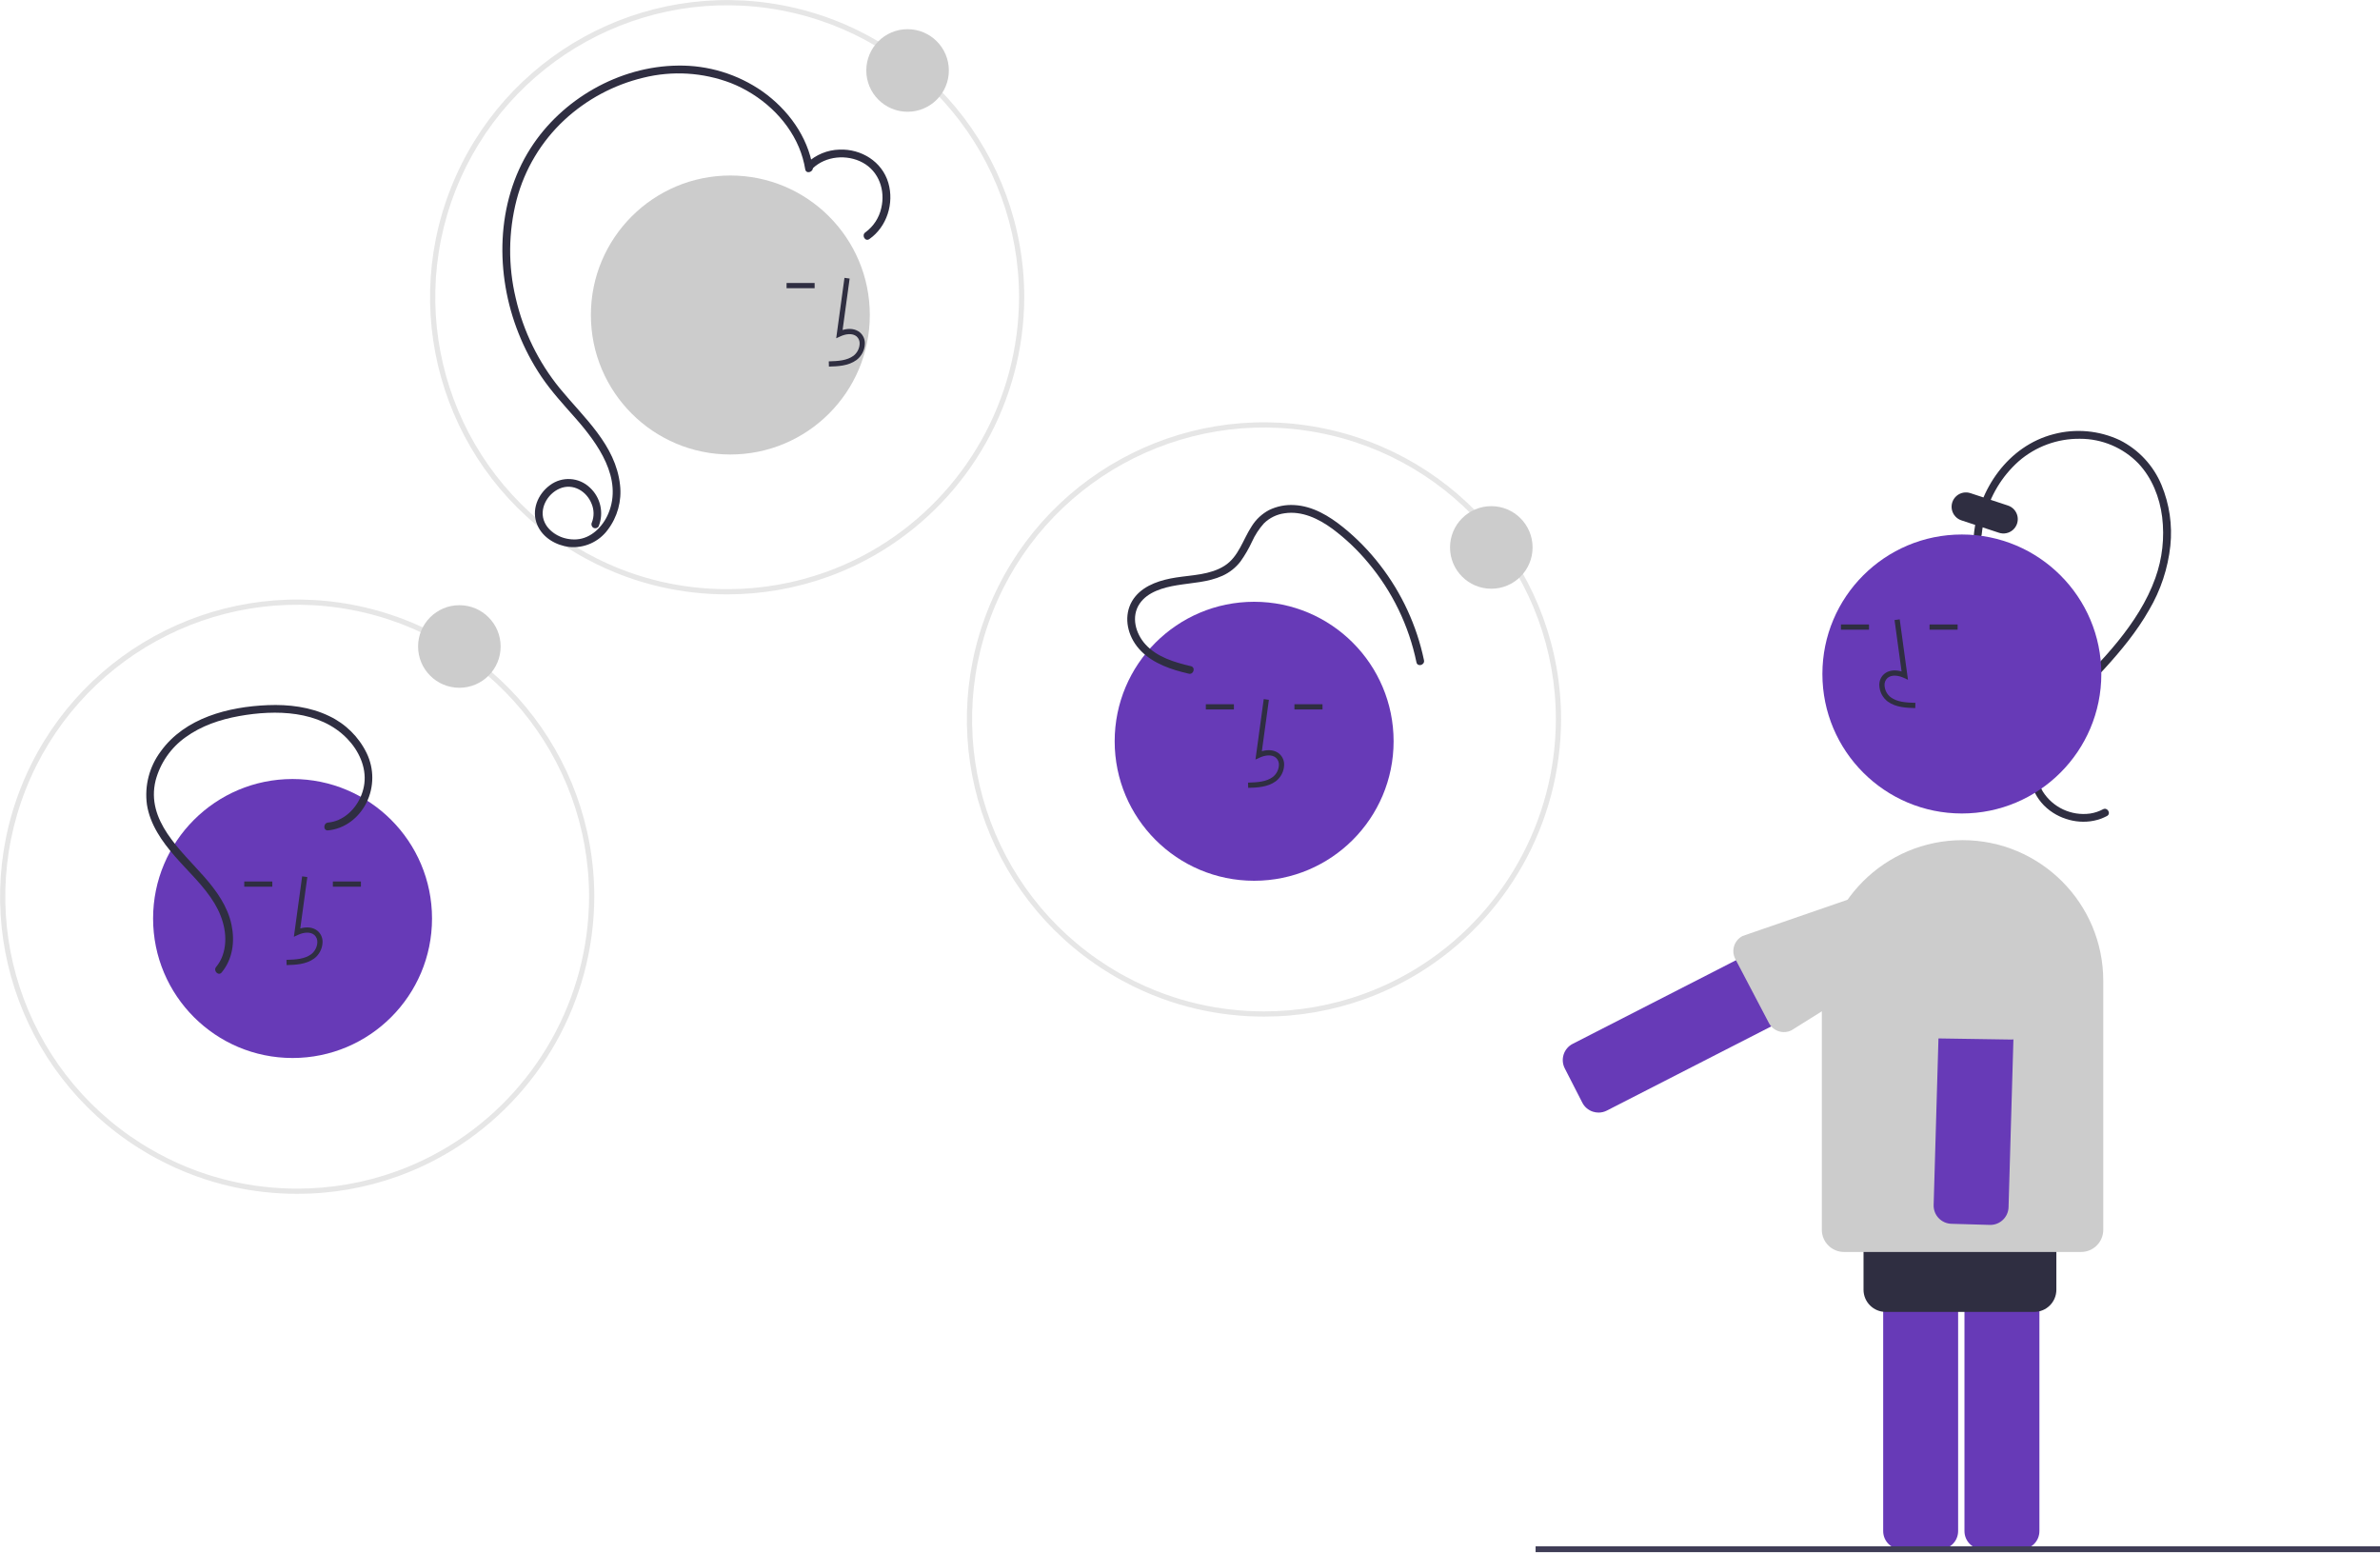
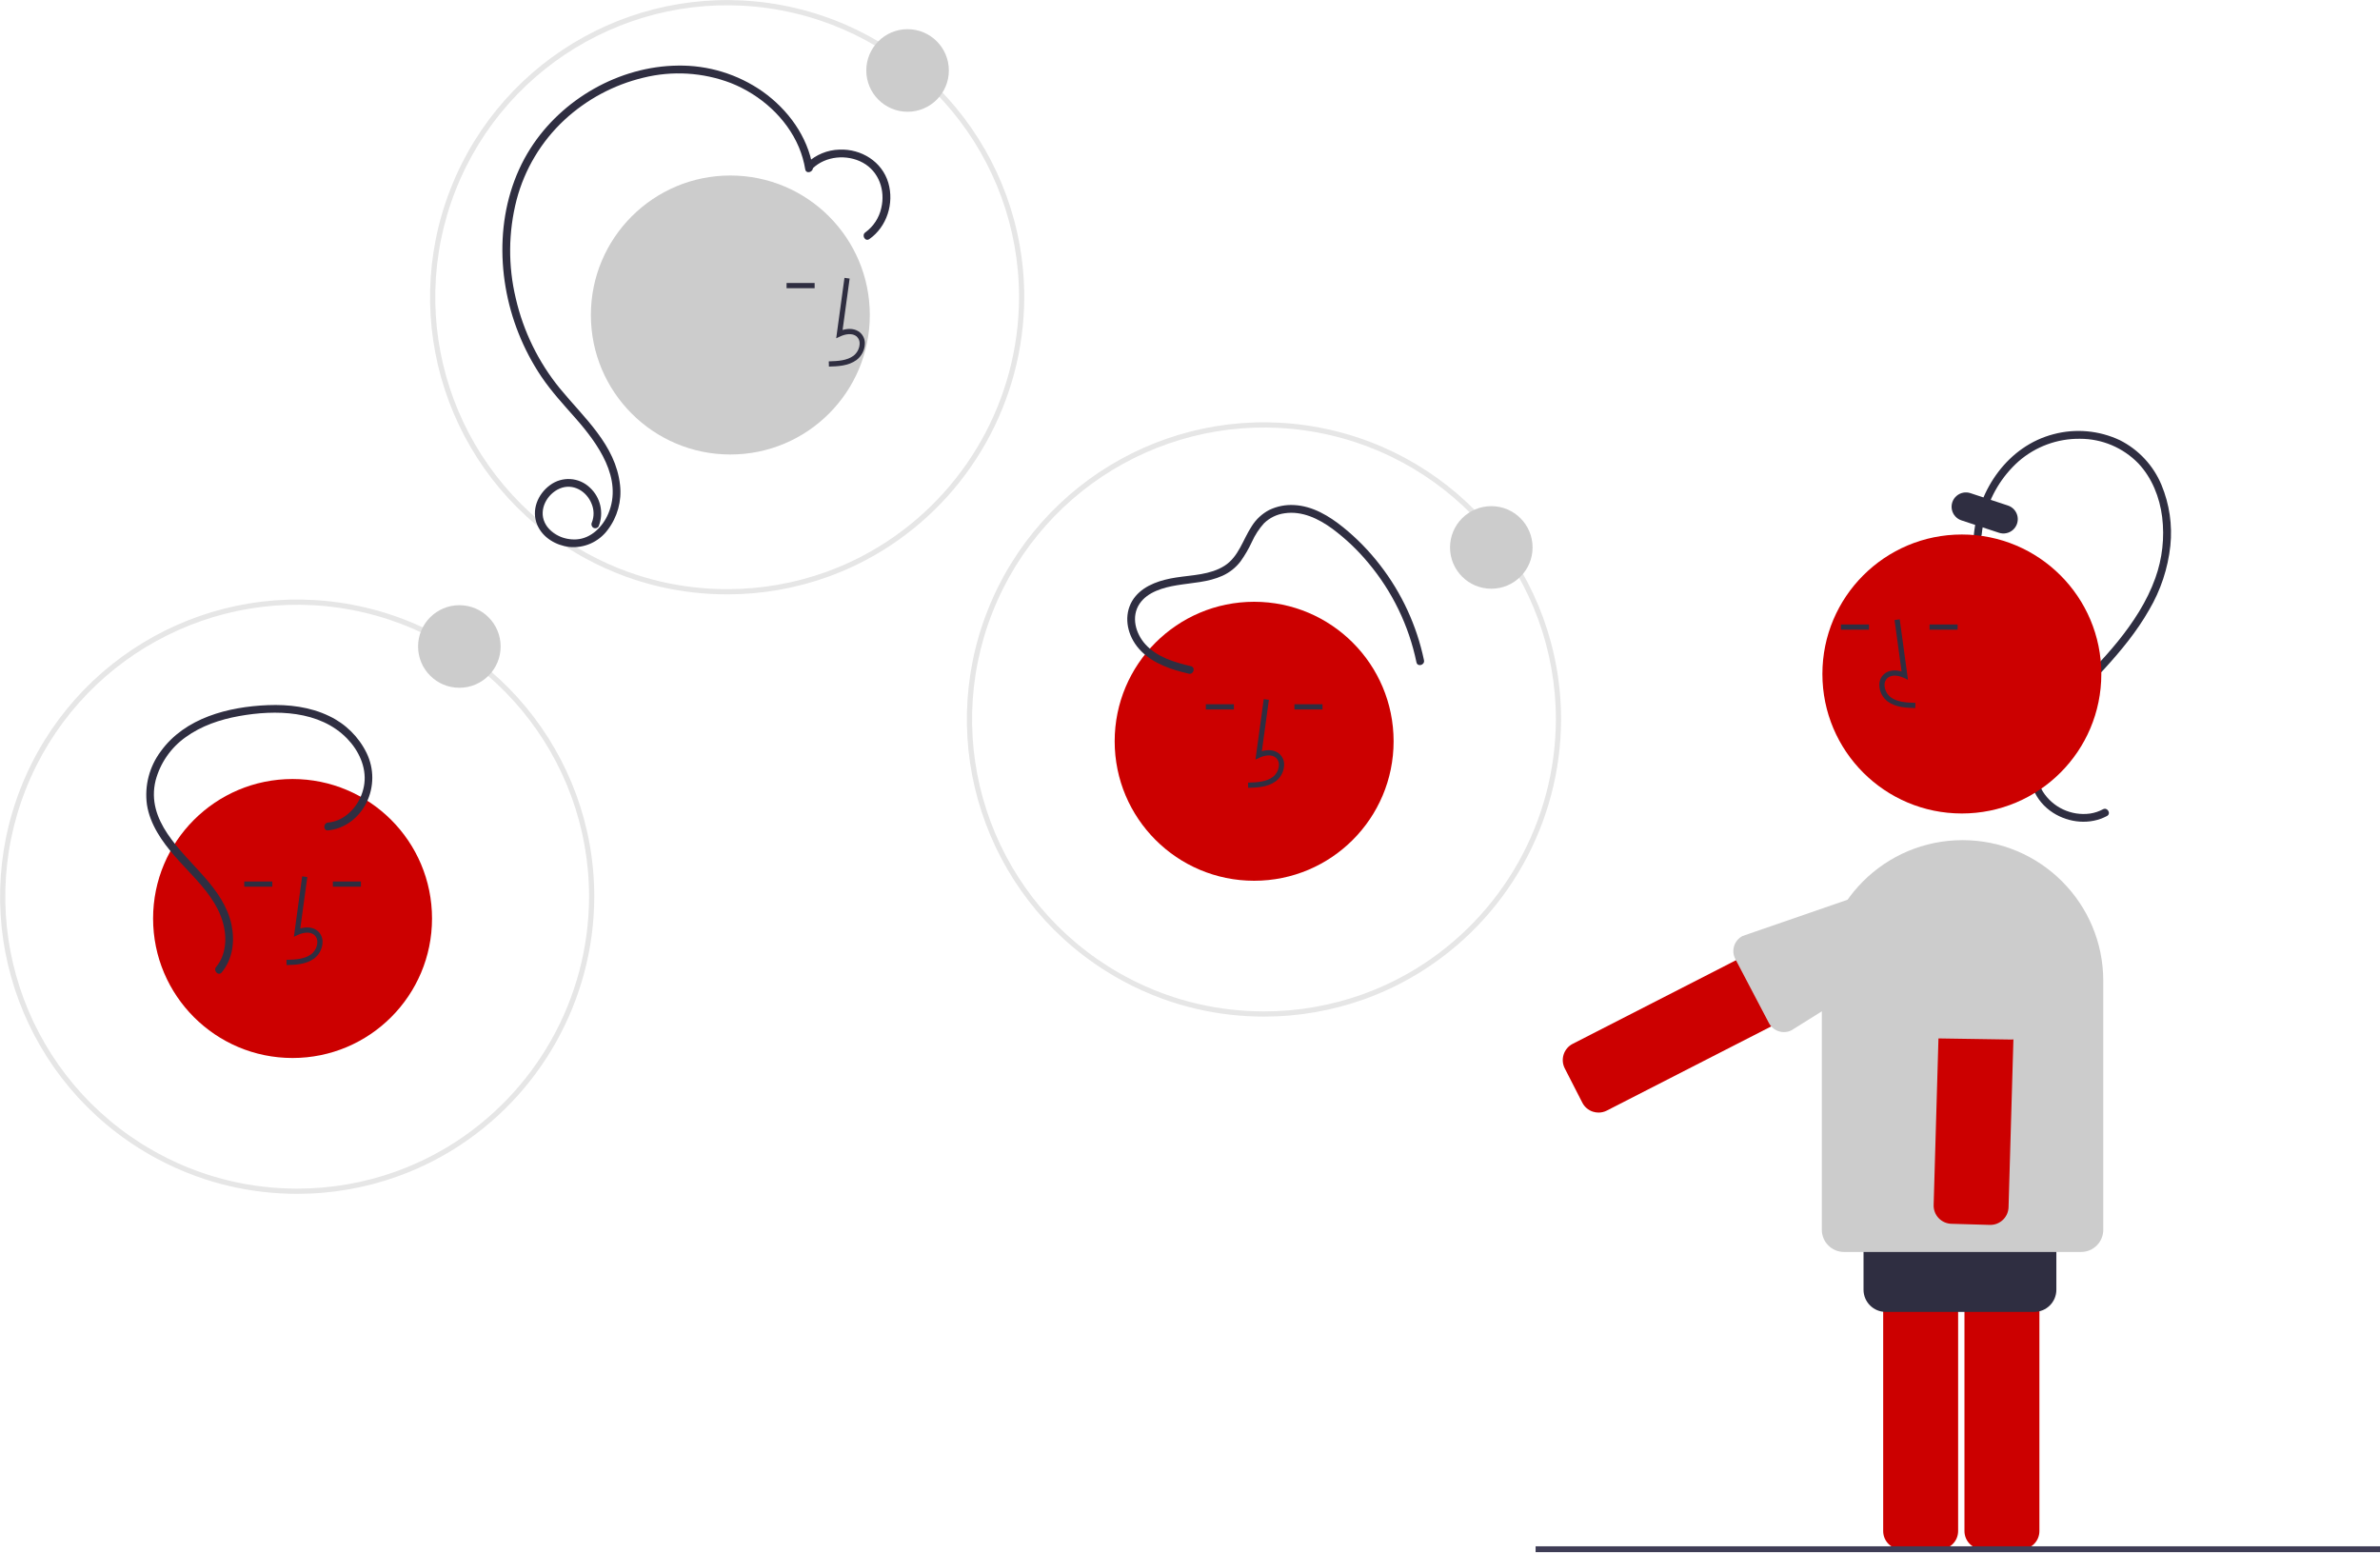
<svg xmlns="http://www.w3.org/2000/svg" data-name="Layer 1" width="913.307" height="595.513" viewBox="0 0 913.307 595.513">
-   <path d="M887.763,746.68H873.004a7.008,7.008,0,0,1-7-7V616.667a7.008,7.008,0,0,1,7-7h14.759a7.008,7.008,0,0,1,7,7V739.68A7.008,7.008,0,0,1,887.763,746.68Z" transform="translate(-143.3464 -152.2437)" fill="#673ab7" />
-   <path d="M918.956,746.68H904.196a7.008,7.008,0,0,1-7-7V616.667a7.008,7.008,0,0,1,7-7h14.76a7.008,7.008,0,0,1,7,7V739.68A7.008,7.008,0,0,1,918.956,746.68Z" transform="translate(-143.3464 -152.2437)" fill="#673ab7" />
+   <path d="M887.763,746.68H873.004a7.008,7.008,0,0,1-7-7V616.667a7.008,7.008,0,0,1,7-7h14.759a7.008,7.008,0,0,1,7,7V739.68A7.008,7.008,0,0,1,887.763,746.68Z" transform="translate(-143.3464 -152.2437)" fill="#cc0000" />
+   <path d="M918.956,746.68H904.196a7.008,7.008,0,0,1-7-7V616.667a7.008,7.008,0,0,1,7-7h14.76a7.008,7.008,0,0,1,7,7V739.68A7.008,7.008,0,0,1,918.956,746.68Z" transform="translate(-143.3464 -152.2437)" fill="#cc0000" />
  <path d="M923.96,655.585h-57a8.51,8.51,0,0,1-8.5-8.5v-16a8.51,8.51,0,0,1,8.5-8.5h57a8.51,8.51,0,0,1,8.5,8.5v16A8.51,8.51,0,0,1,923.96,655.585Z" transform="translate(-143.3464 -152.2437)" fill="#2f2e41" />
  <path d="M900.806,357.308c1.742-17.359,13.15-33.959,30.567-38.477a37.3,37.3,0,0,1,25.475,2.311,33.729,33.729,0,0,1,15.956,17.171,47.98,47.98,0,0,1,3.402,23.311,61.339,61.339,0,0,1-8.117,24.556c-4.724,8.329-10.867,15.774-17.315,22.815-6.57,7.173-14.002,13.773-19.53,21.827-4.903,7.142-8.845,16.843-4.014,25.063a18.511,18.511,0,0,0,18.183,8.494,15.414,15.414,0,0,0,4.947-1.642c1.703-.909,3.22,1.68,1.514,2.59-6.47,3.454-14.515,2.672-20.627-1.213-7.045-4.477-10.19-12.379-8.87-20.548,1.506-9.313,8-17.31,14.235-24.013,6.513-7.003,13.335-13.689,19.368-21.128,5.959-7.348,11.28-15.459,14.47-24.418a51.06,51.06,0,0,0,2.61-23.387c-.95-7.537-3.881-15.006-9.139-20.582a31.115,31.115,0,0,0-22.385-9.446,35.198,35.198,0,0,0-23.59,8.673,42.746,42.746,0,0,0-13.028,21.719,44.018,44.018,0,0,0-1.11,6.324c-.191,1.903-3.193,1.923-3,0Z" transform="translate(-143.3464 -152.2437)" fill="#2f2e41" />
  <path d="M910.352,356.62,896.108,351.917a5.5,5.5,0,1,1,3.449-10.444l14.244,4.703a5.5,5.5,0,1,1-3.449,10.444Z" transform="translate(-143.3464 -152.2437)" fill="#2f2e41" />
  <rect x="589.275" y="593.272" width="324.033" height="2.241" fill="#3f3d56" />
  <path d="M628.322,542.285a114.633,114.633,0,0,1-25.717-2.926,113.133,113.133,0,0,1-12.801-3.774h-0l-.175-.06a113.828,113.828,0,0,1-15.638-7.043c-1.292-.694-2.598-1.439-3.877-2.211-.88-.521-1.748-1.055-2.616-1.6A114.007,114.007,0,1,1,742.4,428.285v-.001a114.571,114.571,0,0,1-54.75,97.405c-1.958,1.194-3.978,2.339-6.172,3.499-2.984,1.58-6.033,3.018-9.072,4.279l-.563.241c-1.051.435-2.103.85-3.164,1.243-.483.188-.991.38-1.499.563a113.947,113.947,0,0,1-38.746,6.77Zm-38.169-8.697.167.057A110.928,110.928,0,0,0,603.056,537.41a112.577,112.577,0,0,0,25.268,2.875c.036,0,.073.002.11,0a111.959,111.959,0,0,0,38.068-6.65c.492-.178.984-.364,1.467-.553.842-.312,1.668-.634,2.492-.968v-.001l.622-.264c3.165-1.292,6.348-2.781,9.46-4.429,2.159-1.142,4.143-2.267,6.067-3.439a112.562,112.562,0,0,0,53.791-95.695v-.001A112.007,112.007,0,1,0,568.564,522.979c.851.534,1.703,1.059,2.575,1.575,1.259.759,2.536,1.487,3.804,2.169A111.849,111.849,0,0,0,590.153,533.588Z" transform="translate(-143.3464 -152.2437)" fill="#e6e6e6" />
  <path d="M422.322,380.285a114.633,114.633,0,0,1-25.717-2.926,113.133,113.133,0,0,1-12.801-3.774h-0l-.175-.06a113.828,113.828,0,0,1-15.638-7.043c-1.292-.694-2.598-1.439-3.877-2.211-.88-.521-1.748-1.055-2.616-1.6A114.007,114.007,0,1,1,536.4,266.285v-.001a114.571,114.571,0,0,1-54.75,97.405c-1.958,1.194-3.978,2.339-6.172,3.499-2.984,1.58-6.033,3.018-9.072,4.279l-.563.241c-1.051.435-2.103.85-3.164,1.243-.483.188-.991.38-1.499.563a113.947,113.947,0,0,1-38.746,6.77C422.397,380.284,422.361,380.285,422.322,380.285Zm-38.169-8.697.167.057A110.928,110.928,0,0,0,397.056,375.41a112.577,112.577,0,0,0,25.268,2.875c.037,0,.073.001.11,0a111.959,111.959,0,0,0,38.068-6.65c.492-.178.984-.364,1.467-.553.842-.312,1.668-.634,2.492-.968v-.001l.622-.264c3.165-1.292,6.348-2.781,9.46-4.429,2.159-1.142,4.143-2.267,6.067-3.439a112.562,112.562,0,0,0,53.791-95.695v-.001A112.007,112.007,0,1,0,362.564,360.979c.851.534,1.703,1.059,2.575,1.575,1.259.759,2.536,1.487,3.804,2.169A111.849,111.849,0,0,0,384.153,371.588Z" transform="translate(-143.3464 -152.2437)" fill="#e6e6e6" />
  <path d="M257.322,610.285a114.633,114.633,0,0,1-25.717-2.926,113.133,113.133,0,0,1-12.801-3.774h-0l-.175-.06a113.828,113.828,0,0,1-15.638-7.043c-1.292-.694-2.598-1.439-3.877-2.211-.88-.521-1.748-1.055-2.616-1.6A114.007,114.007,0,1,1,371.4,496.285v-.001a114.571,114.571,0,0,1-54.75,97.405c-1.958,1.194-3.978,2.339-6.172,3.499-2.984,1.58-6.033,3.018-9.072,4.279l-.563.241c-1.051.435-2.103.85-3.164,1.243-.483.188-.991.38-1.499.563a113.947,113.947,0,0,1-38.746,6.77C257.397,610.286,257.36,610.285,257.322,610.285Zm-38.169-8.697.167.057A110.928,110.928,0,0,0,232.056,605.41a112.577,112.577,0,0,0,25.268,2.875c.036.002.071.001.11,0a111.959,111.959,0,0,0,38.068-6.65c.492-.178.984-.364,1.467-.553.842-.312,1.668-.634,2.492-.968v-.001l.622-.264c3.165-1.292,6.348-2.781,9.46-4.429,2.159-1.142,4.143-2.267,6.067-3.439a112.562,112.562,0,0,0,53.791-95.695v-.001A112.007,112.007,0,1,0,197.564,590.979c.851.534,1.703,1.059,2.575,1.575,1.259.759,2.536,1.487,3.804,2.169A111.849,111.849,0,0,0,219.153,601.588Z" transform="translate(-143.3464 -152.2437)" fill="#e6e6e6" />
  <circle cx="176.275" cy="248.038" r="15.839" fill="#ccc" />
  <circle cx="348.275" cy="27.038" r="15.839" fill="#ccc" />
  <circle cx="572.275" cy="210.038" r="15.839" fill="#ccc" />
-   <circle cx="752.85" cy="258.591" r="53.519" fill="#673ab7" />
-   <path d="M756.779,579.106a7.027,7.027,0,0,1-2.157-.342,6.953,6.953,0,0,1-4.081-3.473l-6.725-13.139a6.999,6.999,0,0,1,3.043-9.42l109.503-56.048a7.001,7.001,0,0,1,9.421,3.043l6.725,13.139a7,7,0,0,1-3.042,9.42L759.963,578.335A6.94,6.94,0,0,1,756.779,579.106Z" transform="translate(-143.3464 -152.2437)" fill="#673ab7" />
+   <circle cx="752.85" cy="258.591" r="53.519" fill="#cc0000" />
+   <path d="M756.779,579.106a7.027,7.027,0,0,1-2.157-.342,6.953,6.953,0,0,1-4.081-3.473l-6.725-13.139a6.999,6.999,0,0,1,3.043-9.42l109.503-56.048a7.001,7.001,0,0,1,9.421,3.043l6.725,13.139a7,7,0,0,1-3.042,9.42L759.963,578.335A6.94,6.94,0,0,1,756.779,579.106Z" transform="translate(-143.3464 -152.2437)" fill="#cc0000" />
  <path d="M941.96,632.585h-91a8.51,8.51,0,0,1-8.5-8.5v-95.5a54,54,0,0,1,108,0v95.5A8.51,8.51,0,0,1,941.96,632.585Z" transform="translate(-143.3464 -152.2437)" fill="#ccc" />
-   <path d="M907.123,622.206c-.069,0-.139-.001-.208-.003l-14.754-.427a7.001,7.001,0,0,1-6.794-7.2l3.561-122.963a6.96,6.96,0,0,1,2.193-4.888c.136-.129.277-.251.42-.366a6.986,6.986,0,0,1,4.588-1.54l14.752.427a7.011,7.011,0,0,1,6.795,7.201L914.115,615.41a7.008,7.008,0,0,1-6.992,6.796Z" transform="translate(-143.3464 -152.2437)" fill="#673ab7" />
+   <path d="M907.123,622.206c-.069,0-.139-.001-.208-.003l-14.754-.427a7.001,7.001,0,0,1-6.794-7.2l3.561-122.963a6.96,6.96,0,0,1,2.193-4.888c.136-.129.277-.251.42-.366a6.986,6.986,0,0,1,4.588-1.54l14.752.427a7.011,7.011,0,0,1,6.795,7.201L914.115,615.41a7.008,7.008,0,0,1-6.992,6.796Z" transform="translate(-143.3464 -152.2437)" fill="#cc0000" />
  <path d="M892.854,482.131a6.448,6.448,0,0,1,4.261-1.43l14.753.427a6.508,6.508,0,0,1,6.31,6.686l3.439,56.963a6.506,6.506,0,0,1-6.686,6.308l-0.0 0-27.753-.428a6.499,6.499,0,0,1-6.309-6.685l6.093-55.887c.05-1.735,4.242-4.422,5.504-5.615C892.59,482.351,892.721,482.238,892.854,482.131Z" transform="translate(-143.3464 -152.2437)" fill="#ccc" />
  <path d="M872.104,492.297a6.448,6.448,0,0,1,3.294,3.057l6.682,13.159a6.509,6.509,0,0,1-2.853,8.739l-48.378,30.269a6.506,6.506,0,0,1-8.738-2.853l-0-0-12.901-24.577a6.499,6.499,0,0,1,2.853-8.738l54.596-18.853a6.461,6.461,0,0,1,4.96-.383C871.784,492.171,871.946,492.232,872.104,492.297Z" transform="translate(-143.3464 -152.2437)" fill="#ccc" />
  <path d="M878.316,423.912c-3.306-.093-7.421-.208-10.59-2.523a8.13,8.13,0,0,1-3.2-6.071,5.47,5.47,0,0,1,1.86-4.494c1.656-1.399,4.073-1.727,6.679-.961l-2.7-19.727,1.981-.271,3.174,23.19-1.655-.759c-1.918-.881-4.552-1.328-6.188.055a3.514,3.514,0,0,0-1.152,2.896,6.144,6.144,0,0,0,2.381,4.527c2.466,1.802,5.746,2.035,9.466,2.139Z" transform="translate(-143.3464 -152.2437)" fill="#2f2e41" />
  <rect x="706.448" y="239.594" width="10.772" height="2" fill="#2f2e41" />
  <rect x="740.448" y="239.594" width="10.772" height="2" fill="#2f2e41" />
-   <circle cx="481.266" cy="284.404" r="53.519" fill="#673ab7" />
+   <circle cx="481.266" cy="284.404" r="53.519" fill="#cc0000" />
  <path d="M600.332,407.832c-6.247-1.473-12.991-3.456-17.446-8.374-3.793-4.187-5.572-10.648-2.211-15.612,3.069-4.532,9.123-6.195,14.218-7.045,5.922-.988,12.008-1.132,17.566-3.653a18.174,18.174,0,0,0,6.932-5.5,47.273,47.273,0,0,0,4.386-7.548,27.527,27.527,0,0,1,4.602-7.069,13.932,13.932,0,0,1,7.894-3.854c6.705-1.019,13.07,2.079,18.345,5.927a79.663,79.663,0,0,1,13.805,13.1,86.633,86.633,0,0,1,18.476,38.152c.39,1.89,3.282,1.09,2.893-.798a89.462,89.462,0,0,0-16.869-36.524,86.528,86.528,0,0,0-14.107-14.457c-5.436-4.379-11.713-8.196-18.863-8.557a19.438,19.438,0,0,0-9.589,1.904,17.446,17.446,0,0,0-6.682,6.223c-3.369,5.109-4.994,11.712-10.429,15.168-5.505,3.501-12.398,3.535-18.643,4.509-5.555.866-11.739,2.696-15.499,7.157-4.159,4.934-4.003,11.658-.896,17.1,3.452,6.047,9.866,9.346,16.306,11.314,1.654.505,3.33.931,5.013,1.328,1.878.443,2.679-2.449.798-2.893Z" transform="translate(-143.3464 -152.2437)" fill="#2f2e41" />
  <path d="M622.327,454.517l-.056-2c3.721-.104,7.001-.337,9.466-2.138a6.148,6.148,0,0,0,2.381-4.528,3.514,3.514,0,0,0-1.153-2.895c-1.636-1.382-4.269-.935-6.188-.055l-1.655.759,3.173-23.19,1.981.271-2.699,19.727c2.607-.767,5.023-.437,6.678.961a5.471,5.471,0,0,1,1.86,4.492,8.133,8.133,0,0,1-3.2,6.073C629.75,454.309,625.634,454.425,622.327,454.517Z" transform="translate(-143.3464 -152.2437)" fill="#2f2e41" />
  <rect x="496.731" y="270.199" width="10.771" height="2" fill="#2f2e41" />
  <rect x="462.731" y="270.199" width="10.771" height="2" fill="#2f2e41" />
-   <circle cx="112.266" cy="352.404" r="53.519" fill="#673ab7" />
+   <circle cx="112.266" cy="352.404" r="53.519" fill="#cc0000" />
  <path d="M253.327,522.517l-.056-2c3.721-.104,7.001-.337,9.466-2.138a6.148,6.148,0,0,0,2.381-4.528,3.514,3.514,0,0,0-1.153-2.895c-1.636-1.382-4.269-.935-6.188-.055l-1.655.759,3.173-23.19,1.981.271-2.699,19.727c2.607-.767,5.023-.437,6.678.961a5.471,5.471,0,0,1,1.86,4.492,8.133,8.133,0,0,1-3.2,6.073C260.75,522.309,256.634,522.425,253.327,522.517Z" transform="translate(-143.3464 -152.2437)" fill="#2f2e41" />
  <rect x="127.731" y="338.199" width="10.771" height="2" fill="#2f2e41" />
  <rect x="93.731" y="338.199" width="10.771" height="2" fill="#2f2e41" />
  <circle cx="280.265" cy="120.857" r="53.519" fill="#ccc" />
  <path d="M461.437,292.892l-.056-2c3.721-.104,7.001-.337,9.466-2.138a6.148,6.148,0,0,0,2.381-4.528,3.514,3.514,0,0,0-1.153-2.895c-1.636-1.383-4.269-.936-6.188-.055l-1.655.759,3.173-23.19,1.981.271-2.699,19.727c2.608-.767,5.023-.438,6.678.961a5.471,5.471,0,0,1,1.86,4.492,8.133,8.133,0,0,1-3.2,6.073C468.86,292.684,464.744,292.8,461.437,292.892Z" transform="translate(-143.3464 -152.2437)" fill="#2f2e41" />
  <rect x="301.841" y="108.575" width="10.771" height="2" fill="#2f2e41" />
  <path d="M455.247,216.427c-1.999-11.916-9.547-22.159-19.259-29.074a55.109,55.109,0,0,0-32.519-9.942c-22.493.247-44.487,12.846-56.546,31.75-13.36,20.943-13.624,48.293-4.592,70.937a87.822,87.822,0,0,0,8.732,16.611c3.877,5.745,8.574,10.813,13.142,16.001,8.513,9.669,18.274,23.117,12.569,36.609-2.107,4.983-6.552,9.514-12.209,9.871-4.775.301-10.07-1.983-12.187-6.472-2.372-5.029.912-10.98,5.764-13.039,5.089-2.159,10.379,1.026,12.258,5.924a9.517,9.517,0,0,1,.089,7.061,1.553,1.553,0,0,0,.538,2.052,1.509,1.509,0,0,0,2.052-.538,13.418,13.418,0,0,0-3.362-14.848,11.877,11.877,0,0,0-15.313-.947c-4.756,3.474-7.271,9.692-4.861,15.303,2.087,4.858,7.136,7.792,12.235,8.411a16.372,16.372,0,0,0,14.748-6.53,23.93,23.93,0,0,0,4.754-17.271c-1.669-15.354-13.936-25.851-23.144-37.087A84.878,84.878,0,0,1,341.266,266.682a78.317,78.317,0,0,1,.323-37.781,64.185,64.185,0,0,1,18.336-30.626A67.884,67.884,0,0,1,390.17,182.07,56.241,56.241,0,0,1,423.86,184.12c11.273,4.472,21.278,13.321,26.045,24.589a37.979,37.979,0,0,1,2.448,8.516c.319,1.9,3.21,1.094,2.893-.798Z" transform="translate(-143.3464 -152.2437)" fill="#2f2e41" />
  <path d="M455.181,216.879c5.009-4.826,13.174-5.521,19.209-2.253,6.242,3.381,8.747,10.663,7.146,17.401a15.729,15.729,0,0,1-6.111,9.362c-1.573,1.095-.076,3.697,1.514,2.59,6.753-4.701,9.596-13.759,7.291-21.596-2.406-8.182-10.398-13.067-18.744-12.741a18.875,18.875,0,0,0-12.426,5.115c-1.393,1.342.73,3.462,2.121,2.121Z" transform="translate(-143.3464 -152.2437)" fill="#2f2e41" />
  <path d="M269.241,470.835c6.455-.6,11.86-4.875,14.726-10.595a21.69,21.69,0,0,0,.08-19.058,30.509,30.509,0,0,0-14.389-14.207c-7.295-3.534-15.534-4.512-23.558-4.188-15.121.611-31.781,4.856-41.077,17.75A27.836,27.836,0,0,0,199.731,460.951c1.176,7.593,5.798,14.169,10.732,19.837,5.171,5.941,11.139,11.291,15.226,18.096,3.537,5.889,5.439,13.304,3.073,19.986a14.383,14.383,0,0,1-2.474,4.352c-1.223,1.476.888,3.61,2.121,2.121,4.256-5.136,5.116-11.915,3.776-18.305-1.475-7.035-5.732-12.983-10.386-18.296-9.056-10.339-22.543-21.628-18.737-37.073A29.763,29.763,0,0,1,214.563,435.095c6.053-4.389,13.24-6.803,20.543-8.115,13.975-2.509,30.899-2.247,41.458,8.642,4.388,4.526,7.407,10.849,6.598,17.267-.729,5.787-4.424,11.463-9.826,13.877a13.066,13.066,0,0,1-4.095,1.069c-1.906.177-1.925,3.179,0,3Z" transform="translate(-143.3464 -152.2437)" fill="#2f2e41" />
</svg>
